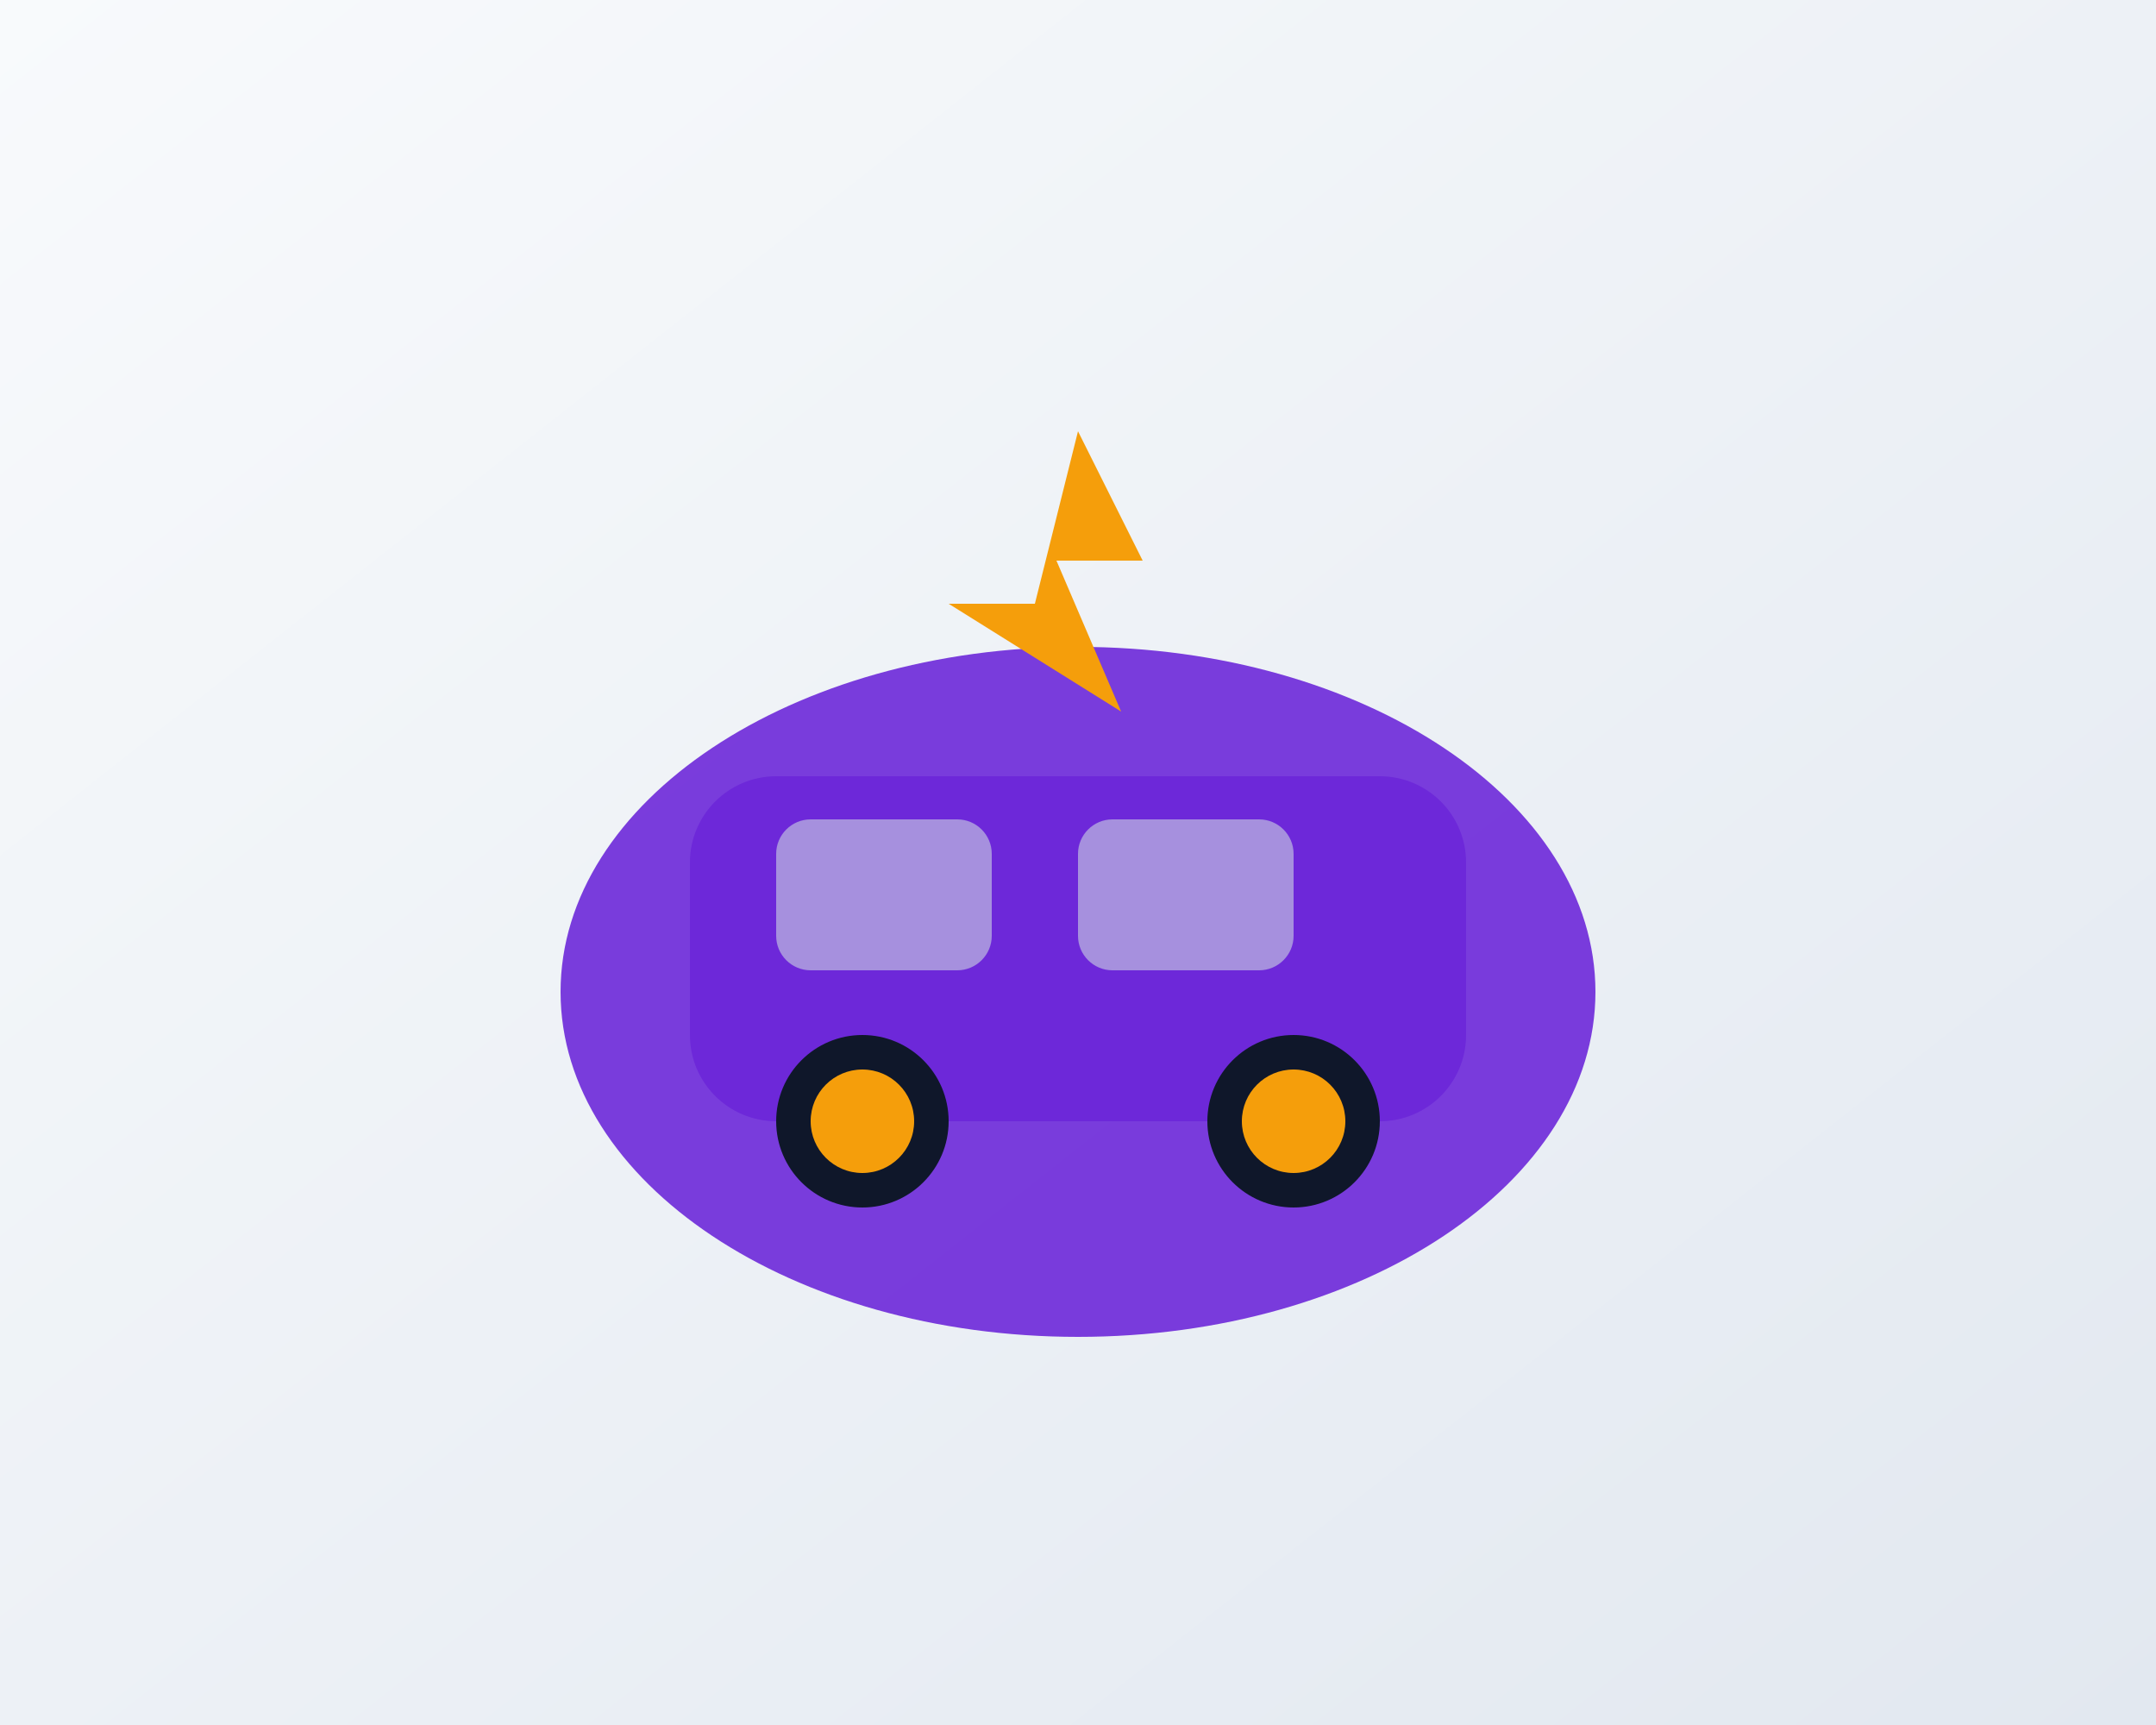
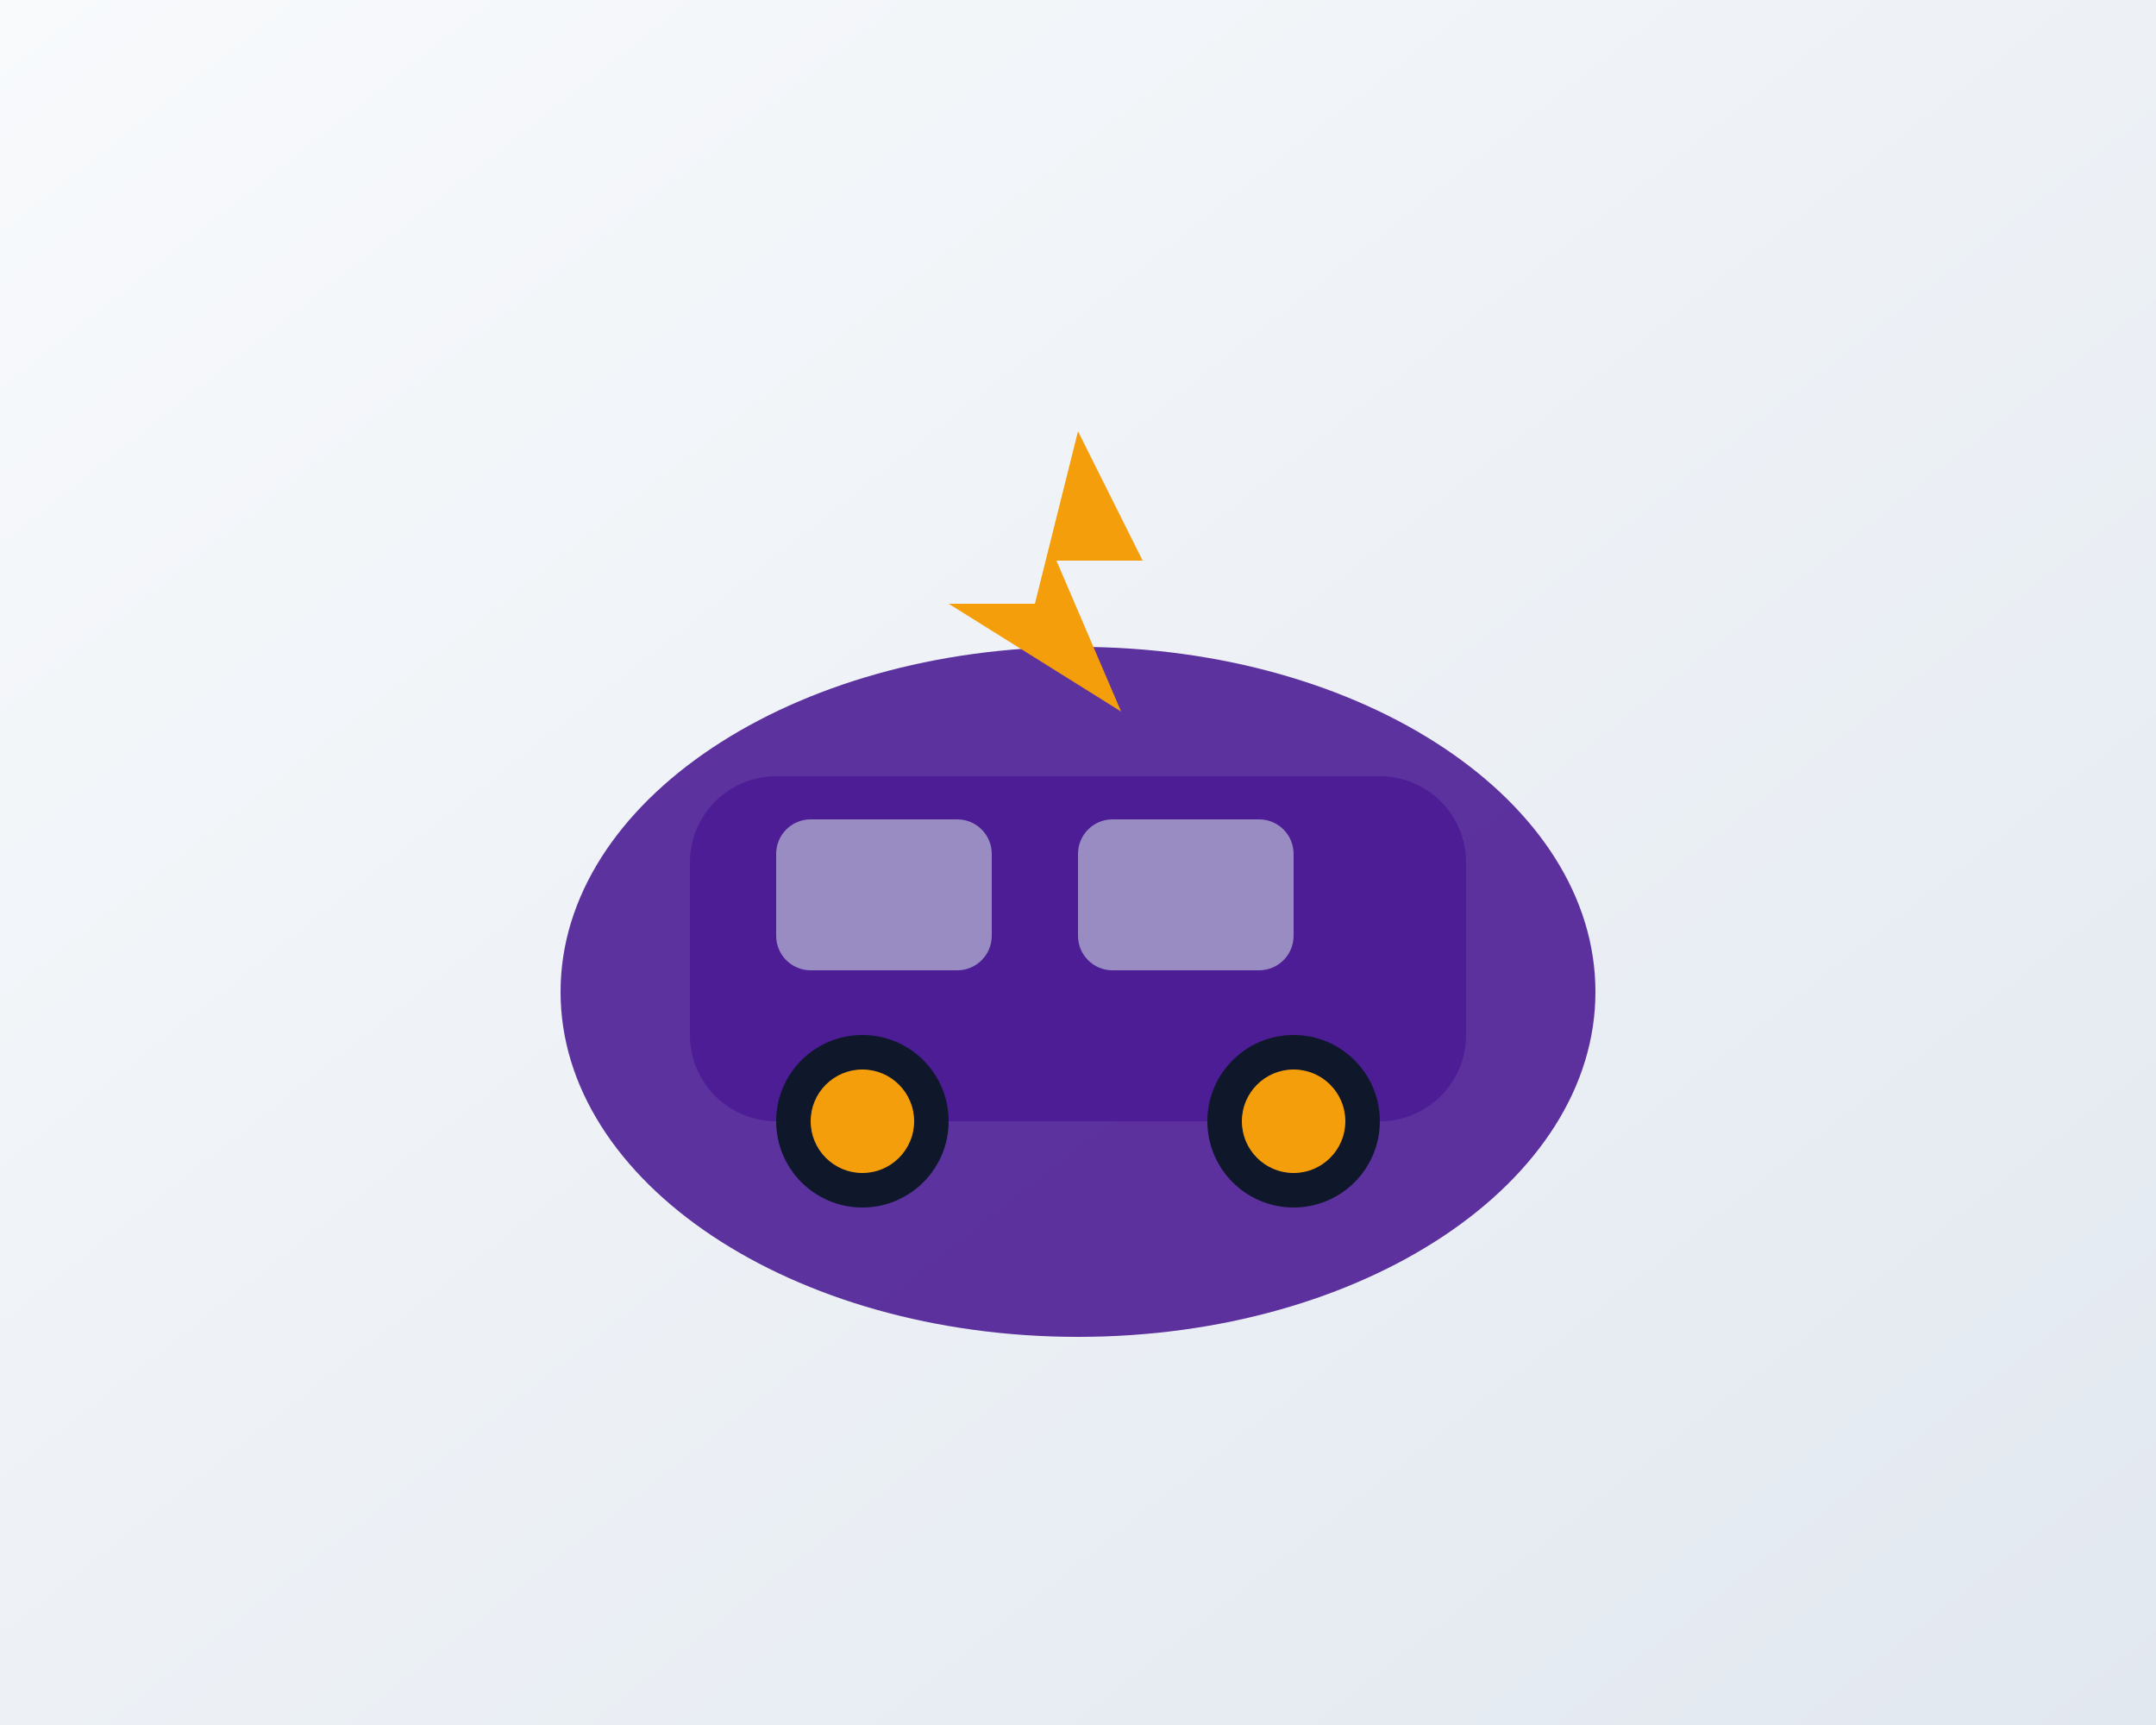
<svg xmlns="http://www.w3.org/2000/svg" viewBox="0 0 500 400">
  <defs>
    <linearGradient id="bgGradient1" x1="0%" y1="0%" x2="100%" y2="100%">
      <stop offset="0%" style="stop-color:#F8FAFC;stop-opacity:1" />
      <stop offset="100%" style="stop-color:#E2E8F0;stop-opacity:1" />
    </linearGradient>
  </defs>
  <rect width="500" height="400" fill="url(#bgGradient1)" />
  <g transform="translate(100, 80)">
-     <ellipse cx="150" cy="150" rx="120" ry="80" fill="#6D28D9" opacity="0.9" />
-     <rect x="60" y="100" width="180" height="80" rx="20" fill="#6D28D9" />
+     <ellipse cx="150" cy="150" rx="120" ry="80" fill="#4C1D95" opacity="0.9" />
+     <rect x="60" y="100" width="180" height="80" rx="20" fill="#4C1D95" />
    <rect x="80" y="110" width="50" height="35" rx="8" fill="#CBD5E1" opacity="0.6" />
    <rect x="150" y="110" width="50" height="35" rx="8" fill="#CBD5E1" opacity="0.6" />
    <circle cx="100" cy="180" r="20" fill="#0F172A" />
    <circle cx="100" cy="180" r="12" fill="#F59E0B" />
    <circle cx="200" cy="180" r="20" fill="#0F172A" />
    <circle cx="200" cy="180" r="12" fill="#F59E0B" />
    <path d="M 150 20 L 165 50 L 145 50 L 160 85 L 120 60 L 140 60 Z" fill="#F59E0B" />
  </g>
</svg>
